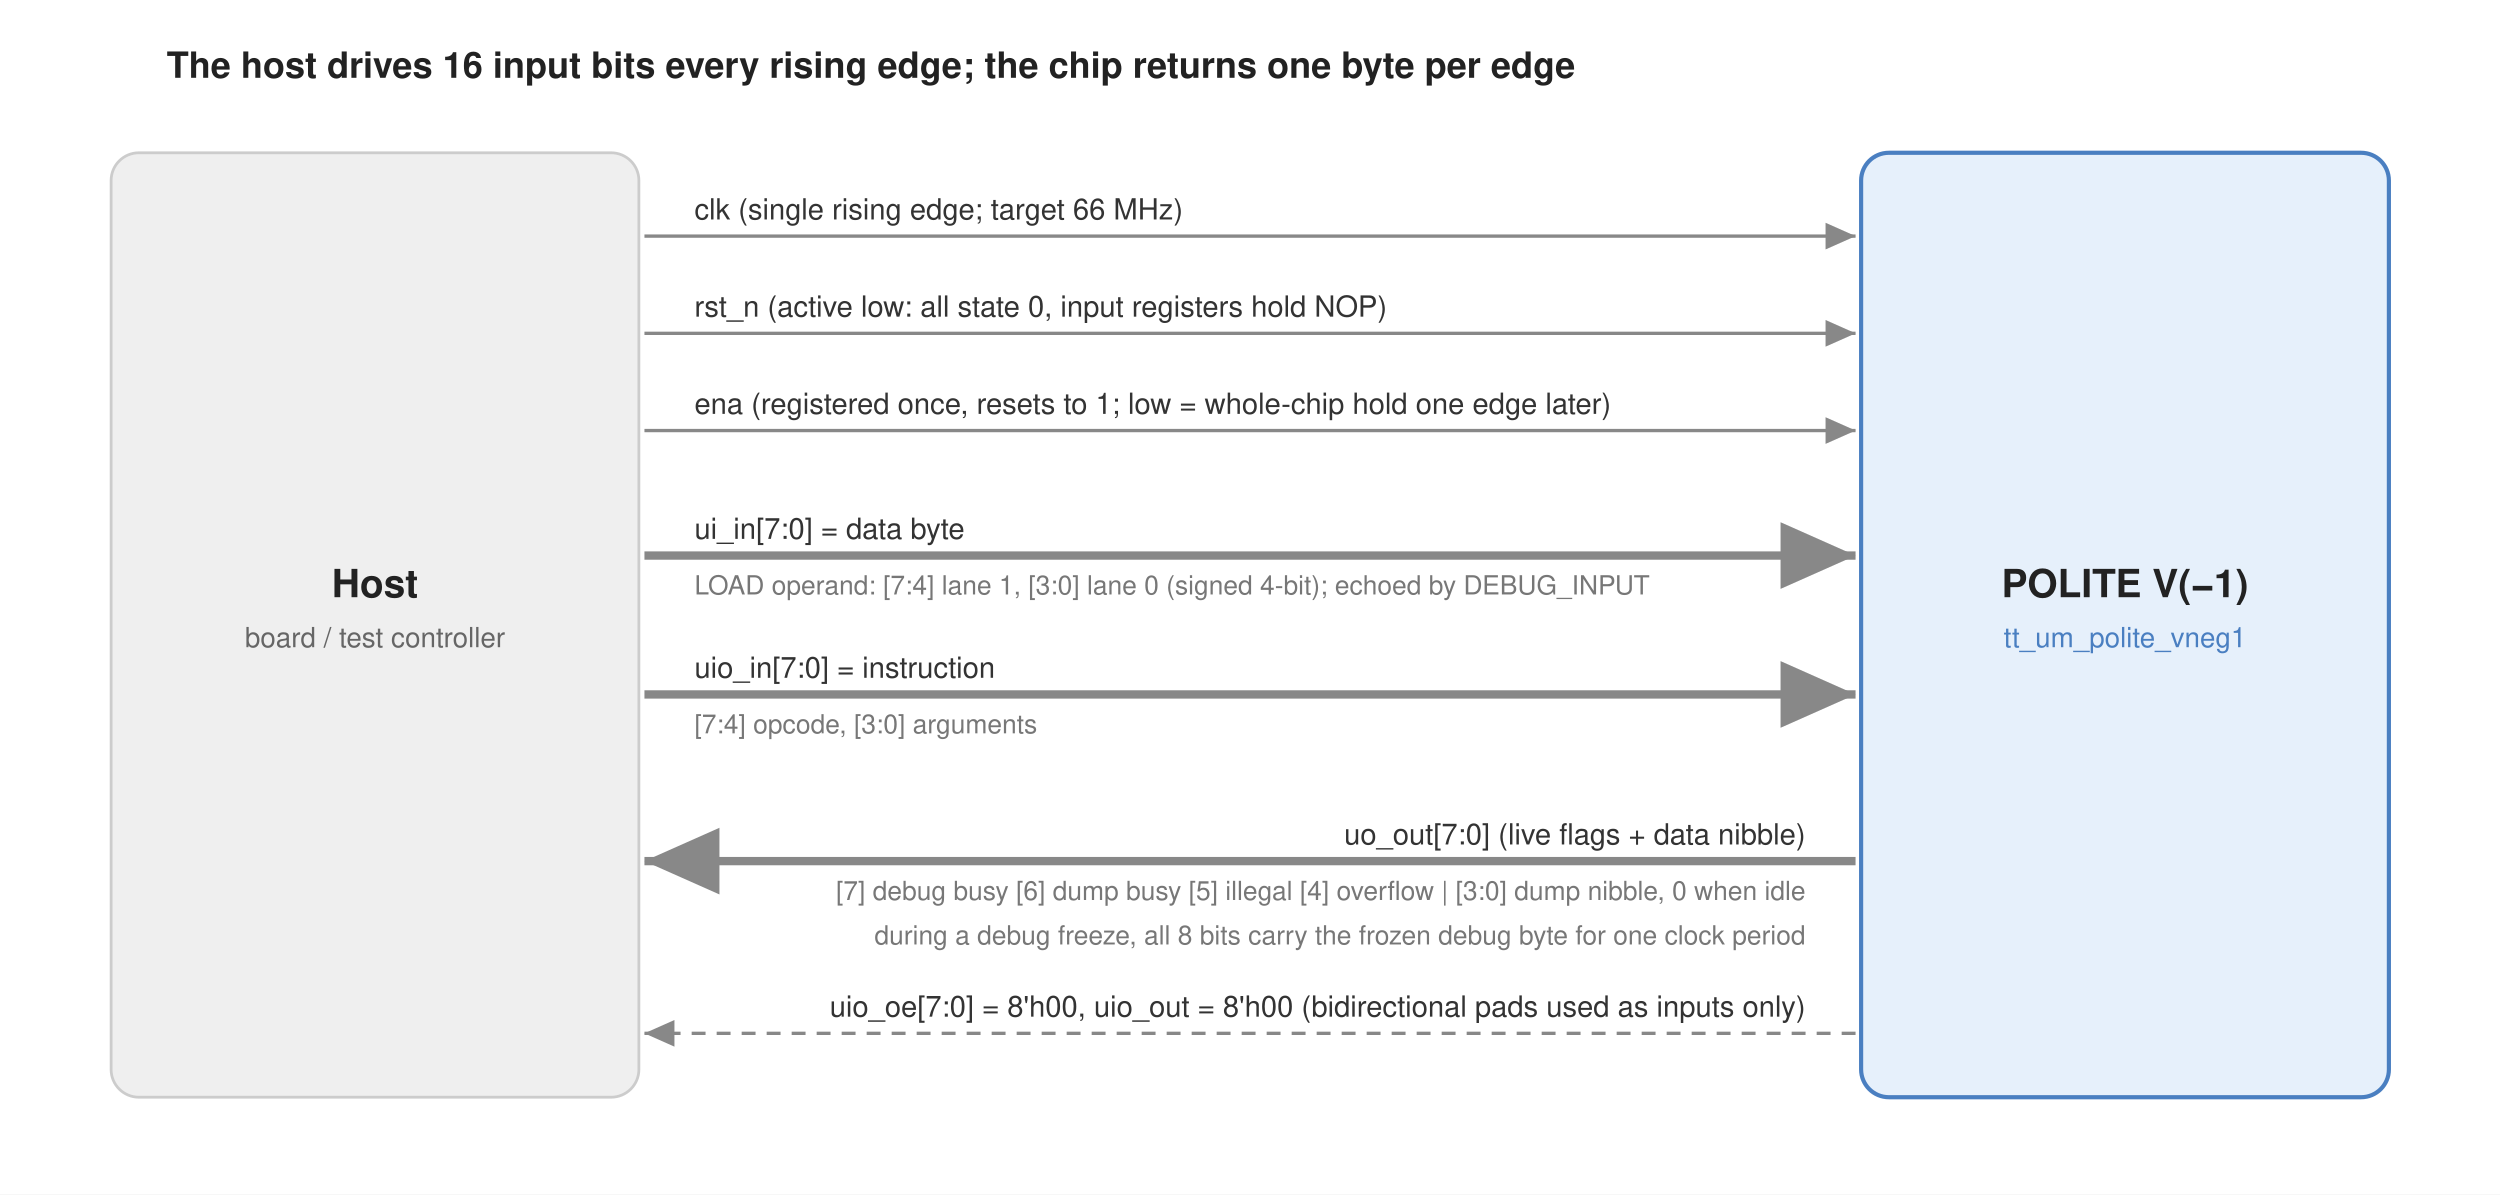
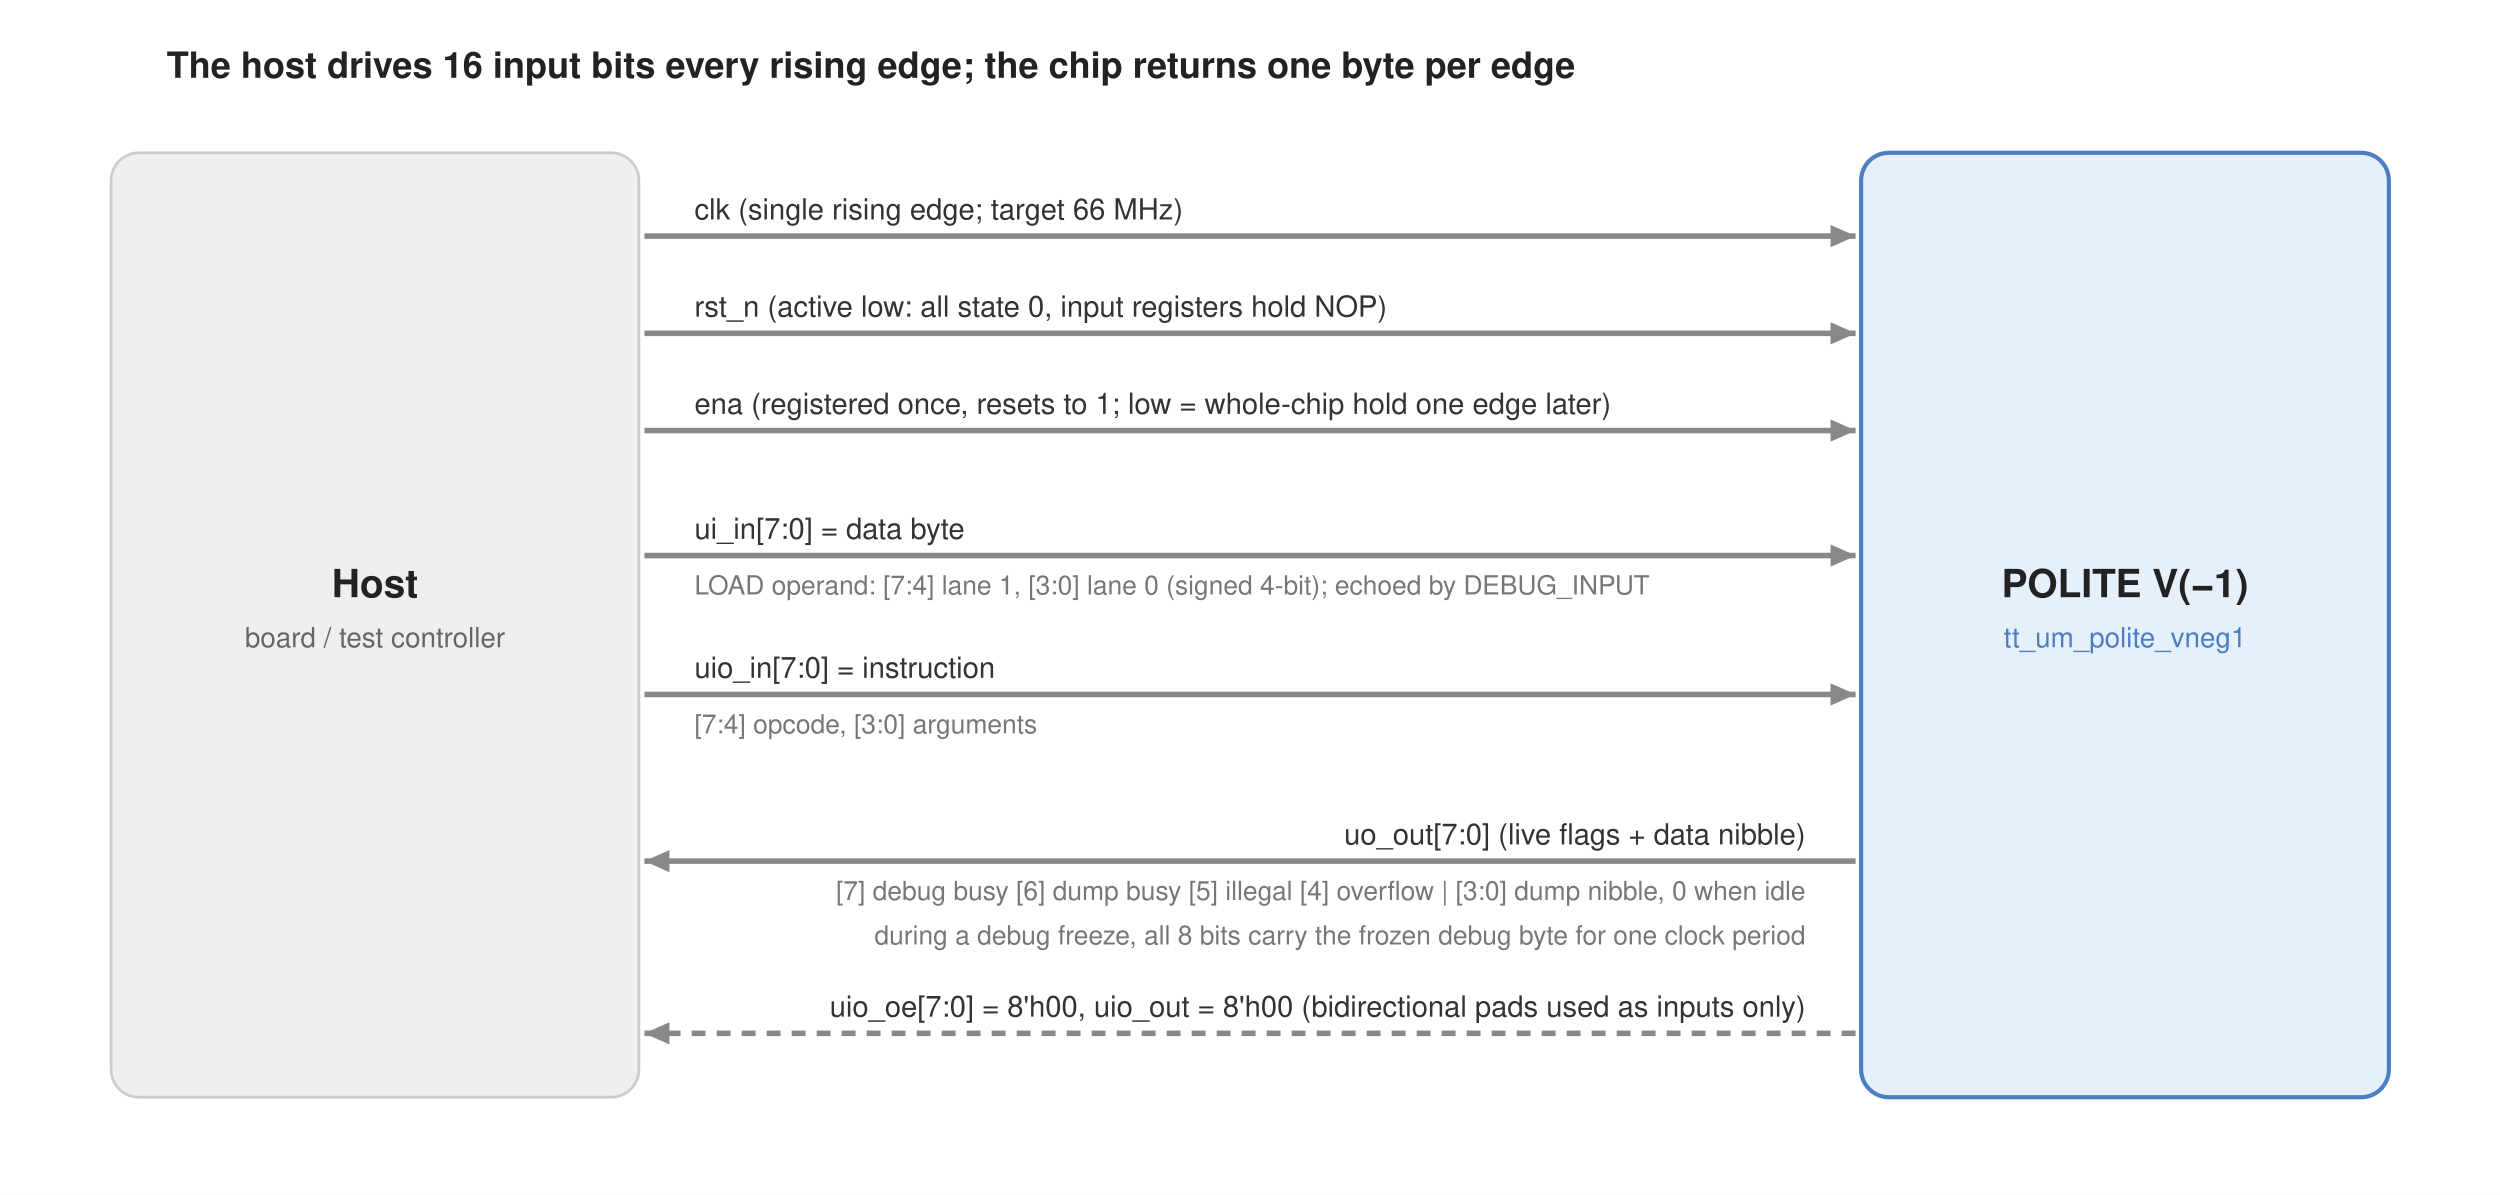
<svg xmlns="http://www.w3.org/2000/svg" width="900" height="430" viewBox="0 0 900 430">
  <defs>
-     <marker id="a" markerWidth="10" markerHeight="8" refX="9" refY="4" orient="auto">
+     <marker id="a" markerWidth="10" markerHeight="8" refX="9" refY="4" orient="auto" markerUnits="userSpaceOnUse">
      <path d="M0,0 L9,4 L0,8 z" fill="#888" />
    </marker>
  </defs>
  <rect width="900" height="430" fill="#fff" />
  <text x="60" y="28" font-size="13" text-anchor="start" font-weight="bold" fill="#222" font-family="Helvetica,Arial,sans-serif">The host drives 16 input bits every rising edge; the chip returns one byte per edge</text>
  <rect x="40" y="55" width="190" height="340" rx="10" fill="#efefef" stroke="#ccc" />
  <text x="135" y="215" font-size="14" text-anchor="middle" font-weight="bold" fill="#222" font-family="Helvetica,Arial,sans-serif">Host</text>
  <text x="135" y="233" font-size="10" text-anchor="middle" font-weight="normal" fill="#666" font-family="Helvetica,Arial,sans-serif">board / test controller</text>
  <rect x="670" y="55" width="190" height="340" rx="10" fill="#e6f0fb" stroke="#4a7fc1" stroke-width="1.5" />
  <text x="765" y="215" font-size="14" text-anchor="middle" font-weight="bold" fill="#222" font-family="Helvetica,Arial,sans-serif">POLITE V(−1)</text>
  <text x="765" y="233" font-size="10" text-anchor="middle" font-weight="normal" fill="#4a7fc1" font-family="Helvetica,Arial,sans-serif">tt_um_polite_vneg1</text>
-   <line x1="232" y1="85" x2="668" y2="85" stroke="#888" stroke-width="1.2" marker-end="url(#a)" />
+   <line x1="232" y1="85" x2="668" y2="85" stroke="#888" stroke-width="2" marker-end="url(#a)" />
  <text x="250" y="79" font-size="10.5" text-anchor="start" font-weight="normal" fill="#333" font-family="Helvetica,Arial,sans-serif">clk (single rising edge; target 66 MHz)</text>
-   <line x1="232" y1="120" x2="668" y2="120" stroke="#888" stroke-width="1.2" marker-end="url(#a)" />
+   <line x1="232" y1="120" x2="668" y2="120" stroke="#888" stroke-width="2" marker-end="url(#a)" />
  <text x="250" y="114" font-size="10.5" text-anchor="start" font-weight="normal" fill="#333" font-family="Helvetica,Arial,sans-serif">rst_n (active low: all state 0, input registers hold NOP)</text>
-   <line x1="232" y1="155" x2="668" y2="155" stroke="#888" stroke-width="1.2" marker-end="url(#a)" />
+   <line x1="232" y1="155" x2="668" y2="155" stroke="#888" stroke-width="2" marker-end="url(#a)" />
  <text x="250" y="149" font-size="10.5" text-anchor="start" font-weight="normal" fill="#333" font-family="Helvetica,Arial,sans-serif">ena (registered once, resets to 1; low = whole-chip hold one edge later)</text>
-   <line x1="232" y1="200" x2="668" y2="200" stroke="#888" stroke-width="3" marker-end="url(#a)" />
+   <line x1="232" y1="200" x2="668" y2="200" stroke="#888" stroke-width="2" marker-end="url(#a)" />
  <text x="250" y="194" font-size="10.5" text-anchor="start" font-weight="normal" fill="#333" font-family="Helvetica,Arial,sans-serif">ui_in[7:0] = data byte</text>
  <text x="250" y="214" font-size="9.5" text-anchor="start" font-weight="normal" fill="#777" font-family="Helvetica,Arial,sans-serif">LOAD operand: [7:4] lane 1, [3:0] lane 0 (signed 4-bit); echoed by DEBUG_INPUT</text>
-   <line x1="232" y1="250" x2="668" y2="250" stroke="#888" stroke-width="3" marker-end="url(#a)" />
+   <line x1="232" y1="250" x2="668" y2="250" stroke="#888" stroke-width="2" marker-end="url(#a)" />
  <text x="250" y="244" font-size="10.5" text-anchor="start" font-weight="normal" fill="#333" font-family="Helvetica,Arial,sans-serif">uio_in[7:0] = instruction</text>
  <text x="250" y="264" font-size="9.5" text-anchor="start" font-weight="normal" fill="#777" font-family="Helvetica,Arial,sans-serif">[7:4] opcode, [3:0] arguments</text>
-   <line x1="668" y1="310" x2="232" y2="310" stroke="#888" stroke-width="3" marker-end="url(#a)" />
+   <line x1="668" y1="310" x2="232" y2="310" stroke="#888" stroke-width="2" marker-end="url(#a)" />
  <text x="650" y="304" font-size="10.5" text-anchor="end" font-weight="normal" fill="#333" font-family="Helvetica,Arial,sans-serif">uo_out[7:0] (live flags + data nibble)</text>
  <text x="650" y="324" font-size="9.5" text-anchor="end" font-weight="normal" fill="#777" font-family="Helvetica,Arial,sans-serif">[7] debug busy [6] dump busy [5] illegal [4] overflow | [3:0] dump nibble, 0 when idle</text>
  <text x="650" y="340" font-size="9.5" text-anchor="end" font-weight="normal" fill="#777" font-family="Helvetica,Arial,sans-serif">during a debug freeze, all 8 bits carry the frozen debug byte for one clock period</text>
-   <line x1="668" y1="372" x2="232" y2="372" stroke="#888" stroke-width="1.2" stroke-dasharray="5,4" marker-end="url(#a)" />
+   <line x1="668" y1="372" x2="232" y2="372" stroke="#888" stroke-width="2" stroke-dasharray="5,4" marker-end="url(#a)" />
  <text x="650" y="366" font-size="10.5" text-anchor="end" font-weight="normal" fill="#333" font-family="Helvetica,Arial,sans-serif">uio_oe[7:0] = 8'h00, uio_out = 8'h00 (bidirectional pads used as inputs only)</text>
</svg>
